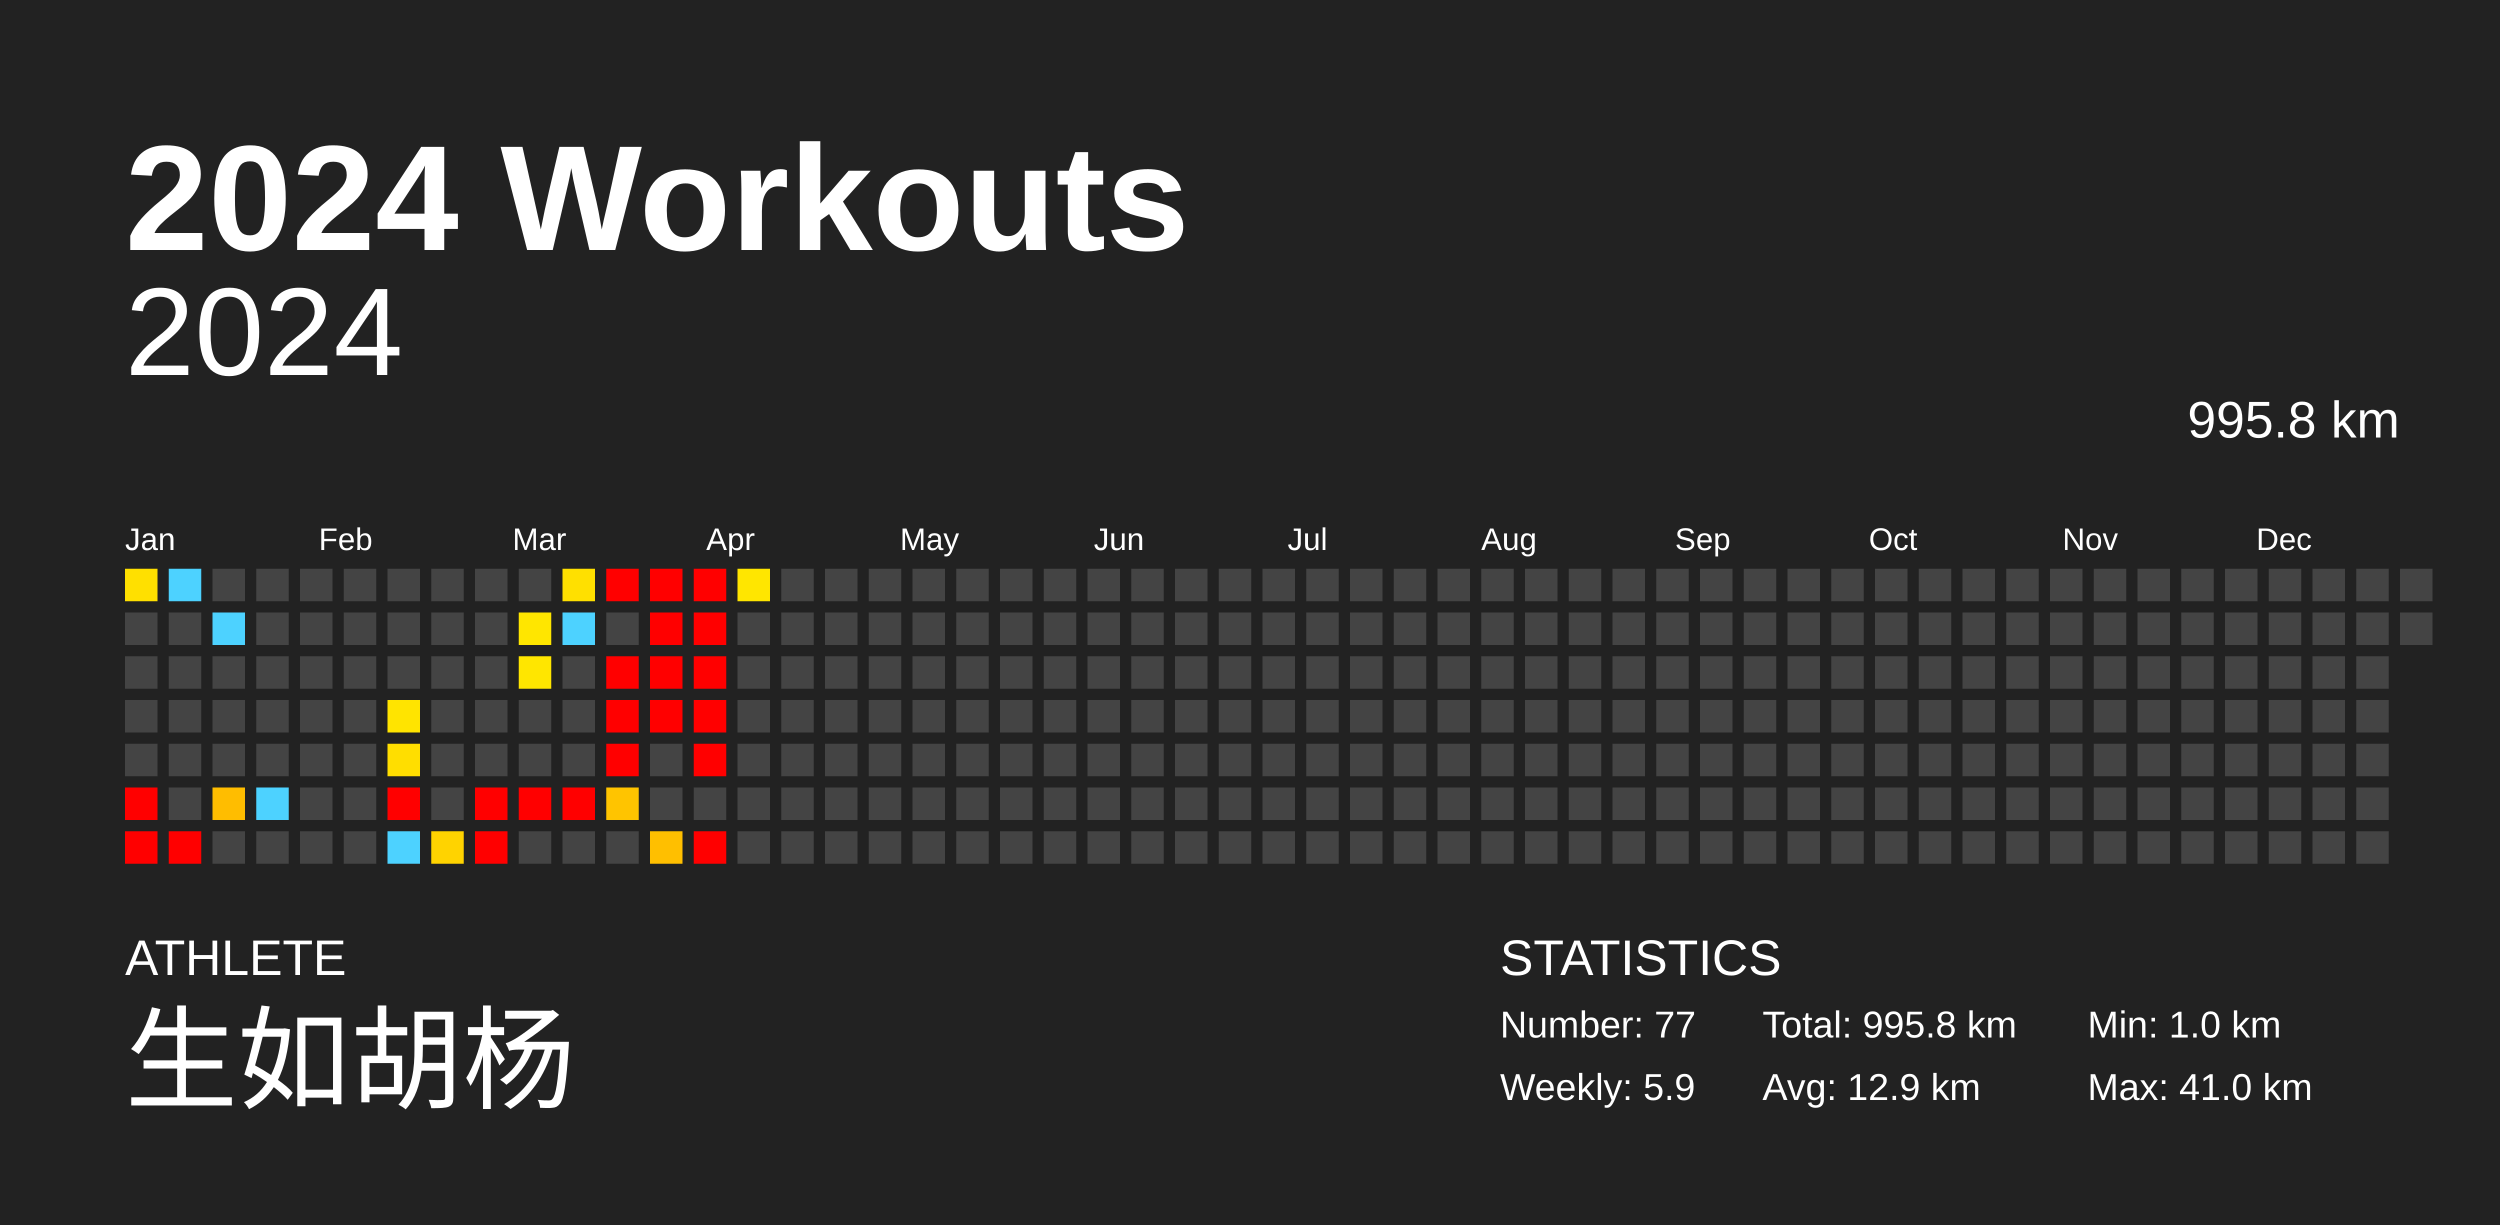
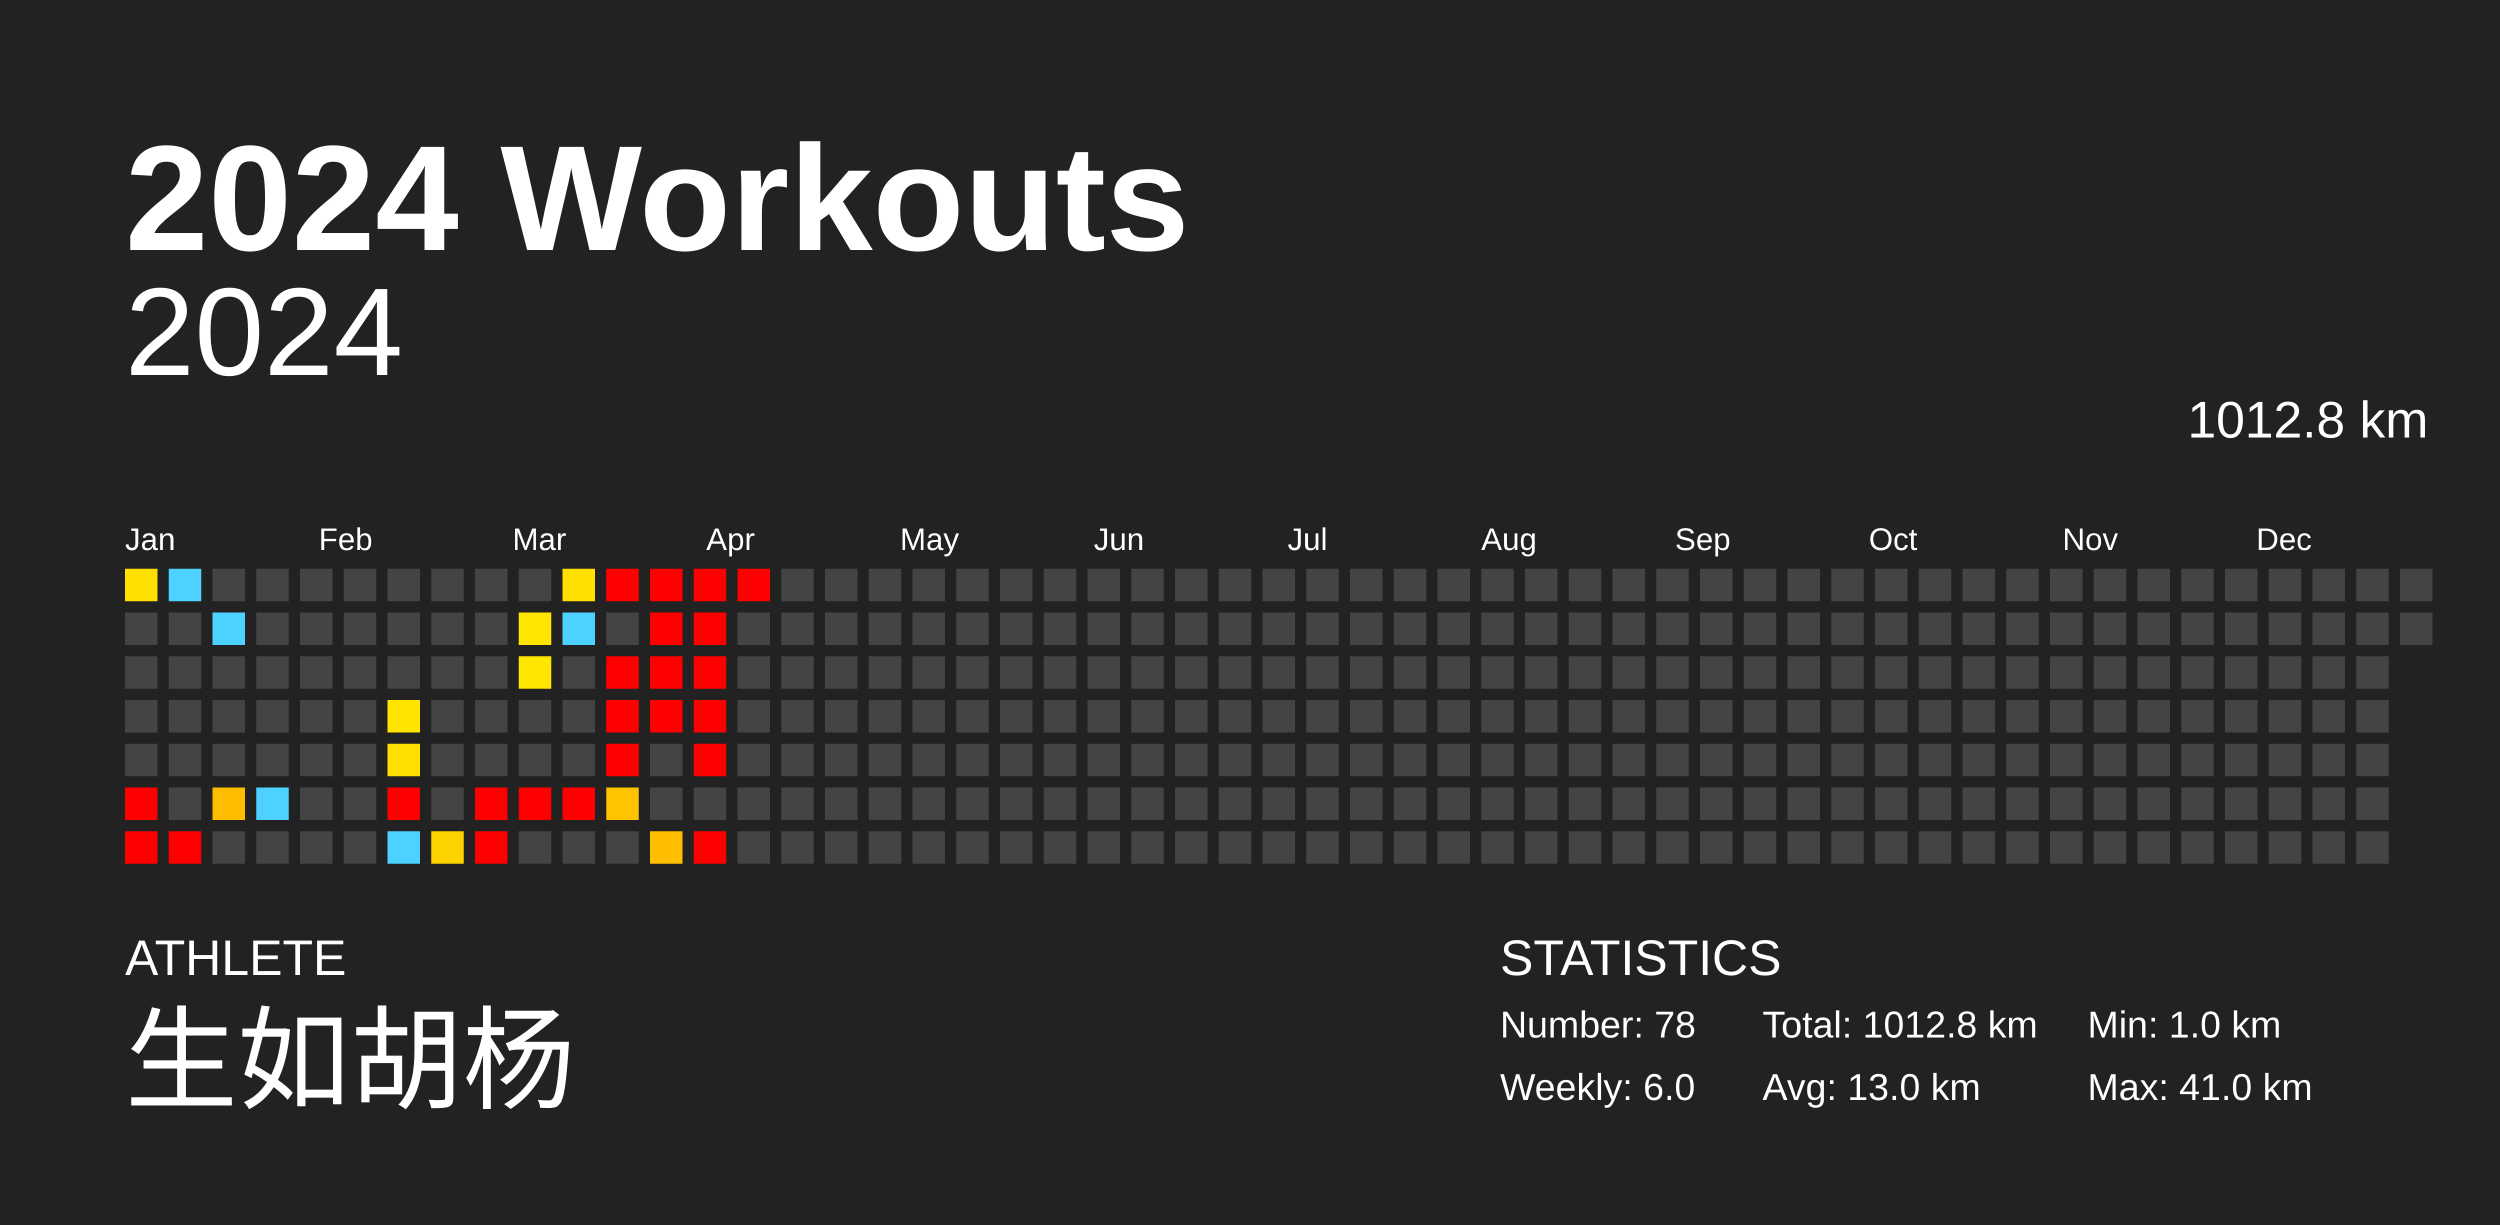
<svg xmlns="http://www.w3.org/2000/svg" baseProfile="full" height="98mm" version="1.1" viewBox="0,0,200,98" width="200mm">
  <defs />
  <rect fill="#222222" height="98" width="200" x="0" y="0" />
  <text fill="#FFFFFF" style="font-size:12px; font-family:Arial; font-weight:bold;" x="10" y="20">2024 Workouts</text>
  <text fill="#FFFFFF" style="font-size:4px; font-family:Arial" x="10" y="78">ATHLETE</text>
  <text fill="#FFFFFF" style="font-size:9px; font-family:Arial" x="10" y="88">生如胡杨</text>
  <text fill="#FFFFFF" style="font-size:4px; font-family:Arial" x="120" y="78">STATISTICS</text>
-   <text fill="#FFFFFF" style="font-size:3px; font-family:Arial" x="120" y="83">Number: 77</text>
-   <text fill="#FFFFFF" style="font-size:3px; font-family:Arial" x="120" y="88">Weekly: 5.9</text>
-   <text fill="#FFFFFF" style="font-size:3px; font-family:Arial" x="141" y="83">Total: 995.8 km</text>
-   <text fill="#FFFFFF" style="font-size:3px; font-family:Arial" x="141" y="88">Avg: 12.9 km</text>
+   <text fill="#FFFFFF" style="font-size:3px; font-family:Arial" x="120" y="83">Number: 78</text>
+   <text fill="#FFFFFF" style="font-size:3px; font-family:Arial" x="120" y="88">Weekly: 6.0</text>
+   <text fill="#FFFFFF" style="font-size:3px; font-family:Arial" x="141" y="83">Total: 1012.8 km</text>
+   <text fill="#FFFFFF" style="font-size:3px; font-family:Arial" x="141" y="88">Avg: 13.0 km</text>
  <text fill="#FFFFFF" style="font-size:3px; font-family:Arial" x="167" y="83">Min: 1.0 km</text>
  <text fill="#FFFFFF" style="font-size:3px; font-family:Arial" x="167" y="88">Max: 41.0 km</text>
  <text alignment-baseline="hanging" fill="#FFFFFF" style="font-size:10.0px; font-family:Arial;" x="10" y="30">2024</text>
-   <text alignment-baseline="hanging" fill="#FFFFFF" style="font-size:4.125px; font-family:Arial;" x="175" y="35">995.8 km</text>
+   <text alignment-baseline="hanging" fill="#FFFFFF" style="font-size:4.125px; font-family:Arial;" x="175" y="35">1012.8 km</text>
  <text fill="#FFFFFF" style="font-size:2.5px; font-family:Arial" x="10.0" y="44">Jan</text>
  <text fill="#FFFFFF" style="font-size:2.5px; font-family:Arial" x="25.5" y="44">Feb</text>
  <text fill="#FFFFFF" style="font-size:2.5px; font-family:Arial" x="41.0" y="44">Mar</text>
  <text fill="#FFFFFF" style="font-size:2.5px; font-family:Arial" x="56.5" y="44">Apr</text>
  <text fill="#FFFFFF" style="font-size:2.5px; font-family:Arial" x="72.0" y="44">May</text>
  <text fill="#FFFFFF" style="font-size:2.5px; font-family:Arial" x="87.5" y="44">Jun</text>
  <text fill="#FFFFFF" style="font-size:2.5px; font-family:Arial" x="103.0" y="44">Jul</text>
  <text fill="#FFFFFF" style="font-size:2.5px; font-family:Arial" x="118.5" y="44">Aug</text>
  <text fill="#FFFFFF" style="font-size:2.5px; font-family:Arial" x="134.0" y="44">Sep</text>
  <text fill="#FFFFFF" style="font-size:2.5px; font-family:Arial" x="149.5" y="44">Oct</text>
  <text fill="#FFFFFF" style="font-size:2.5px; font-family:Arial" x="165.0" y="44">Nov</text>
  <text fill="#FFFFFF" style="font-size:2.5px; font-family:Arial" x="180.5" y="44">Dec</text>
  <rect fill="#ffe000" height="2.6" width="2.6" x="10.0" y="45.5" />
  <rect fill="#444444" height="2.6" width="2.6" x="10.0" y="49.0" />
  <rect fill="#444444" height="2.6" width="2.6" x="10.0" y="52.5" />
  <rect fill="#444444" height="2.6" width="2.6" x="10.0" y="56.0" />
  <rect fill="#444444" height="2.6" width="2.6" x="10.0" y="59.5" />
  <rect fill="red" height="2.6" width="2.6" x="10.0" y="63.0" />
  <rect fill="red" height="2.6" width="2.6" x="10.0" y="66.5" />
  <rect fill="#4dd2ff" height="2.6" width="2.6" x="13.5" y="45.5" />
  <rect fill="#444444" height="2.6" width="2.6" x="13.5" y="49.0" />
  <rect fill="#444444" height="2.6" width="2.6" x="13.5" y="52.5" />
  <rect fill="#444444" height="2.6" width="2.6" x="13.5" y="56.0" />
  <rect fill="#444444" height="2.6" width="2.6" x="13.5" y="59.5" />
  <rect fill="#444444" height="2.6" width="2.6" x="13.5" y="63.0" />
  <rect fill="red" height="2.6" width="2.6" x="13.5" y="66.5" />
  <rect fill="#444444" height="2.6" width="2.6" x="17.0" y="45.5" />
  <rect fill="#4dd2ff" height="2.6" width="2.6" x="17.0" y="49.0" />
  <rect fill="#444444" height="2.6" width="2.6" x="17.0" y="52.5" />
  <rect fill="#444444" height="2.6" width="2.6" x="17.0" y="56.0" />
  <rect fill="#444444" height="2.6" width="2.6" x="17.0" y="59.5" />
  <rect fill="#ffbd00" height="2.6" width="2.6" x="17.0" y="63.0" />
  <rect fill="#444444" height="2.6" width="2.6" x="17.0" y="66.5" />
  <rect fill="#444444" height="2.6" width="2.6" x="20.5" y="45.5" />
  <rect fill="#444444" height="2.6" width="2.6" x="20.5" y="49.0" />
  <rect fill="#444444" height="2.6" width="2.6" x="20.5" y="52.5" />
  <rect fill="#444444" height="2.6" width="2.6" x="20.5" y="56.0" />
  <rect fill="#444444" height="2.6" width="2.6" x="20.5" y="59.5" />
  <rect fill="#4dd2ff" height="2.6" width="2.6" x="20.5" y="63.0" />
  <rect fill="#444444" height="2.6" width="2.6" x="20.5" y="66.5" />
  <rect fill="#444444" height="2.6" width="2.6" x="24.0" y="45.5" />
  <rect fill="#444444" height="2.6" width="2.6" x="24.0" y="49.0" />
  <rect fill="#444444" height="2.6" width="2.6" x="24.0" y="52.5" />
  <rect fill="#444444" height="2.6" width="2.6" x="24.0" y="56.0" />
  <rect fill="#444444" height="2.6" width="2.6" x="24.0" y="59.5" />
  <rect fill="#444444" height="2.6" width="2.6" x="24.0" y="63.0" />
  <rect fill="#444444" height="2.6" width="2.6" x="24.0" y="66.5" />
  <rect fill="#444444" height="2.6" width="2.6" x="27.5" y="45.5" />
  <rect fill="#444444" height="2.6" width="2.6" x="27.5" y="49.0" />
  <rect fill="#444444" height="2.6" width="2.6" x="27.5" y="52.5" />
  <rect fill="#444444" height="2.6" width="2.6" x="27.5" y="56.0" />
  <rect fill="#444444" height="2.6" width="2.6" x="27.5" y="59.5" />
  <rect fill="#444444" height="2.6" width="2.6" x="27.5" y="63.0" />
  <rect fill="#444444" height="2.6" width="2.6" x="27.5" y="66.5" />
  <rect fill="#444444" height="2.6" width="2.6" x="31.0" y="45.5" />
  <rect fill="#444444" height="2.6" width="2.6" x="31.0" y="49.0" />
  <rect fill="#444444" height="2.6" width="2.6" x="31.0" y="52.5" />
  <rect fill="#ffe400" height="2.6" width="2.6" x="31.0" y="56.0" />
  <rect fill="#ffde00" height="2.6" width="2.6" x="31.0" y="59.5" />
  <rect fill="red" height="2.6" width="2.6" x="31.0" y="63.0" />
  <rect fill="#4dd2ff" height="2.6" width="2.6" x="31.0" y="66.5" />
  <rect fill="#444444" height="2.6" width="2.6" x="34.5" y="45.5" />
  <rect fill="#444444" height="2.6" width="2.6" x="34.5" y="49.0" />
  <rect fill="#444444" height="2.6" width="2.6" x="34.5" y="52.5" />
  <rect fill="#444444" height="2.6" width="2.6" x="34.5" y="56.0" />
  <rect fill="#444444" height="2.6" width="2.6" x="34.5" y="59.5" />
  <rect fill="#444444" height="2.6" width="2.6" x="34.5" y="63.0" />
  <rect fill="#ffd300" height="2.6" width="2.6" x="34.5" y="66.5" />
  <rect fill="#444444" height="2.6" width="2.6" x="38.0" y="45.5" />
  <rect fill="#444444" height="2.6" width="2.6" x="38.0" y="49.0" />
  <rect fill="#444444" height="2.6" width="2.6" x="38.0" y="52.5" />
  <rect fill="#444444" height="2.6" width="2.6" x="38.0" y="56.0" />
  <rect fill="#444444" height="2.6" width="2.6" x="38.0" y="59.5" />
  <rect fill="red" height="2.6" width="2.6" x="38.0" y="63.0" />
  <rect fill="red" height="2.6" width="2.6" x="38.0" y="66.5" />
  <rect fill="#444444" height="2.6" width="2.6" x="41.5" y="45.5" />
  <rect fill="#ffe600" height="2.6" width="2.6" x="41.5" y="49.0" />
  <rect fill="#ffe600" height="2.6" width="2.6" x="41.5" y="52.5" />
  <rect fill="#444444" height="2.6" width="2.6" x="41.5" y="56.0" />
  <rect fill="#444444" height="2.6" width="2.6" x="41.5" y="59.5" />
  <rect fill="red" height="2.6" width="2.6" x="41.5" y="63.0" />
  <rect fill="#444444" height="2.6" width="2.6" x="41.5" y="66.5" />
  <rect fill="#ffe000" height="2.6" width="2.6" x="45.0" y="45.5" />
  <rect fill="#4dd2ff" height="2.6" width="2.6" x="45.0" y="49.0" />
  <rect fill="#444444" height="2.6" width="2.6" x="45.0" y="52.5" />
  <rect fill="#444444" height="2.6" width="2.6" x="45.0" y="56.0" />
  <rect fill="#444444" height="2.6" width="2.6" x="45.0" y="59.5" />
  <rect fill="red" height="2.6" width="2.6" x="45.0" y="63.0" />
  <rect fill="#444444" height="2.6" width="2.6" x="45.0" y="66.5" />
  <rect fill="red" height="2.6" width="2.6" x="48.5" y="45.5" />
  <rect fill="#444444" height="2.6" width="2.6" x="48.5" y="49.0" />
  <rect fill="red" height="2.6" width="2.6" x="48.5" y="52.5" />
  <rect fill="red" height="2.6" width="2.6" x="48.5" y="56.0" />
  <rect fill="red" height="2.6" width="2.6" x="48.5" y="59.5" />
  <rect fill="#ffc400" height="2.6" width="2.6" x="48.5" y="63.0" />
  <rect fill="#444444" height="2.6" width="2.6" x="48.5" y="66.5" />
  <rect fill="red" height="2.6" width="2.6" x="52.0" y="45.5" />
  <rect fill="red" height="2.6" width="2.6" x="52.0" y="49.0" />
  <rect fill="red" height="2.6" width="2.6" x="52.0" y="52.5" />
  <rect fill="red" height="2.6" width="2.6" x="52.0" y="56.0" />
  <rect fill="#444444" height="2.6" width="2.6" x="52.0" y="59.5" />
  <rect fill="#444444" height="2.6" width="2.6" x="52.0" y="63.0" />
  <rect fill="#ffbf00" height="2.6" width="2.6" x="52.0" y="66.5" />
  <rect fill="red" height="2.6" width="2.6" x="55.5" y="45.5" />
  <rect fill="red" height="2.6" width="2.6" x="55.5" y="49.0" />
  <rect fill="red" height="2.6" width="2.6" x="55.5" y="52.5" />
  <rect fill="red" height="2.6" width="2.6" x="55.5" y="56.0" />
  <rect fill="red" height="2.6" width="2.6" x="55.5" y="59.5" />
  <rect fill="#444444" height="2.6" width="2.6" x="55.5" y="63.0" />
  <rect fill="red" height="2.6" width="2.6" x="55.5" y="66.5" />
-   <rect fill="#ffe600" height="2.6" width="2.6" x="59.0" y="45.5" />
+   <rect fill="red" height="2.6" width="2.6" x="59.0" y="45.5" />
  <rect fill="#444444" height="2.6" width="2.6" x="59.0" y="49.0" />
  <rect fill="#444444" height="2.6" width="2.6" x="59.0" y="52.5" />
  <rect fill="#444444" height="2.6" width="2.6" x="59.0" y="56.0" />
  <rect fill="#444444" height="2.6" width="2.6" x="59.0" y="59.5" />
  <rect fill="#444444" height="2.6" width="2.6" x="59.0" y="63.0" />
  <rect fill="#444444" height="2.6" width="2.6" x="59.0" y="66.5" />
  <rect fill="#444444" height="2.6" width="2.6" x="62.5" y="45.5" />
  <rect fill="#444444" height="2.6" width="2.6" x="62.5" y="49.0" />
  <rect fill="#444444" height="2.6" width="2.6" x="62.5" y="52.5" />
  <rect fill="#444444" height="2.6" width="2.6" x="62.5" y="56.0" />
  <rect fill="#444444" height="2.6" width="2.6" x="62.5" y="59.5" />
  <rect fill="#444444" height="2.6" width="2.6" x="62.5" y="63.0" />
  <rect fill="#444444" height="2.6" width="2.6" x="62.5" y="66.5" />
  <rect fill="#444444" height="2.6" width="2.6" x="66.0" y="45.5" />
  <rect fill="#444444" height="2.6" width="2.6" x="66.0" y="49.0" />
  <rect fill="#444444" height="2.6" width="2.6" x="66.0" y="52.5" />
  <rect fill="#444444" height="2.6" width="2.6" x="66.0" y="56.0" />
  <rect fill="#444444" height="2.6" width="2.6" x="66.0" y="59.5" />
  <rect fill="#444444" height="2.6" width="2.6" x="66.0" y="63.0" />
  <rect fill="#444444" height="2.6" width="2.6" x="66.0" y="66.5" />
  <rect fill="#444444" height="2.6" width="2.6" x="69.5" y="45.5" />
  <rect fill="#444444" height="2.6" width="2.6" x="69.5" y="49.0" />
  <rect fill="#444444" height="2.6" width="2.6" x="69.5" y="52.5" />
  <rect fill="#444444" height="2.6" width="2.6" x="69.5" y="56.0" />
  <rect fill="#444444" height="2.6" width="2.6" x="69.5" y="59.5" />
  <rect fill="#444444" height="2.6" width="2.6" x="69.5" y="63.0" />
  <rect fill="#444444" height="2.6" width="2.6" x="69.5" y="66.5" />
  <rect fill="#444444" height="2.6" width="2.6" x="73.0" y="45.5" />
  <rect fill="#444444" height="2.6" width="2.6" x="73.0" y="49.0" />
  <rect fill="#444444" height="2.6" width="2.6" x="73.0" y="52.5" />
  <rect fill="#444444" height="2.6" width="2.6" x="73.0" y="56.0" />
  <rect fill="#444444" height="2.6" width="2.6" x="73.0" y="59.5" />
  <rect fill="#444444" height="2.6" width="2.6" x="73.0" y="63.0" />
  <rect fill="#444444" height="2.6" width="2.6" x="73.0" y="66.5" />
  <rect fill="#444444" height="2.6" width="2.6" x="76.5" y="45.5" />
  <rect fill="#444444" height="2.6" width="2.6" x="76.5" y="49.0" />
  <rect fill="#444444" height="2.6" width="2.6" x="76.5" y="52.5" />
  <rect fill="#444444" height="2.6" width="2.6" x="76.5" y="56.0" />
  <rect fill="#444444" height="2.6" width="2.6" x="76.5" y="59.5" />
  <rect fill="#444444" height="2.6" width="2.6" x="76.5" y="63.0" />
  <rect fill="#444444" height="2.6" width="2.6" x="76.5" y="66.5" />
  <rect fill="#444444" height="2.6" width="2.6" x="80.0" y="45.5" />
  <rect fill="#444444" height="2.6" width="2.6" x="80.0" y="49.0" />
  <rect fill="#444444" height="2.6" width="2.6" x="80.0" y="52.5" />
  <rect fill="#444444" height="2.6" width="2.6" x="80.0" y="56.0" />
  <rect fill="#444444" height="2.6" width="2.6" x="80.0" y="59.5" />
  <rect fill="#444444" height="2.6" width="2.6" x="80.0" y="63.0" />
  <rect fill="#444444" height="2.6" width="2.6" x="80.0" y="66.5" />
  <rect fill="#444444" height="2.6" width="2.6" x="83.5" y="45.5" />
  <rect fill="#444444" height="2.6" width="2.6" x="83.5" y="49.0" />
  <rect fill="#444444" height="2.6" width="2.6" x="83.5" y="52.5" />
  <rect fill="#444444" height="2.6" width="2.6" x="83.5" y="56.0" />
  <rect fill="#444444" height="2.6" width="2.6" x="83.5" y="59.5" />
  <rect fill="#444444" height="2.6" width="2.6" x="83.5" y="63.0" />
  <rect fill="#444444" height="2.6" width="2.6" x="83.5" y="66.5" />
  <rect fill="#444444" height="2.6" width="2.6" x="87.0" y="45.5" />
  <rect fill="#444444" height="2.6" width="2.6" x="87.0" y="49.0" />
  <rect fill="#444444" height="2.6" width="2.6" x="87.0" y="52.5" />
  <rect fill="#444444" height="2.6" width="2.6" x="87.0" y="56.0" />
  <rect fill="#444444" height="2.6" width="2.6" x="87.0" y="59.5" />
  <rect fill="#444444" height="2.6" width="2.6" x="87.0" y="63.0" />
  <rect fill="#444444" height="2.6" width="2.6" x="87.0" y="66.5" />
  <rect fill="#444444" height="2.6" width="2.6" x="90.5" y="45.5" />
  <rect fill="#444444" height="2.6" width="2.6" x="90.5" y="49.0" />
  <rect fill="#444444" height="2.6" width="2.6" x="90.5" y="52.5" />
  <rect fill="#444444" height="2.6" width="2.6" x="90.5" y="56.0" />
  <rect fill="#444444" height="2.6" width="2.6" x="90.5" y="59.5" />
  <rect fill="#444444" height="2.6" width="2.6" x="90.5" y="63.0" />
  <rect fill="#444444" height="2.6" width="2.6" x="90.5" y="66.5" />
  <rect fill="#444444" height="2.6" width="2.6" x="94.0" y="45.5" />
  <rect fill="#444444" height="2.6" width="2.6" x="94.0" y="49.0" />
  <rect fill="#444444" height="2.6" width="2.6" x="94.0" y="52.5" />
  <rect fill="#444444" height="2.6" width="2.6" x="94.0" y="56.0" />
  <rect fill="#444444" height="2.6" width="2.6" x="94.0" y="59.5" />
  <rect fill="#444444" height="2.6" width="2.6" x="94.0" y="63.0" />
  <rect fill="#444444" height="2.6" width="2.6" x="94.0" y="66.5" />
  <rect fill="#444444" height="2.6" width="2.6" x="97.5" y="45.5" />
  <rect fill="#444444" height="2.6" width="2.6" x="97.5" y="49.0" />
  <rect fill="#444444" height="2.6" width="2.6" x="97.5" y="52.5" />
  <rect fill="#444444" height="2.6" width="2.6" x="97.5" y="56.0" />
  <rect fill="#444444" height="2.6" width="2.6" x="97.5" y="59.5" />
  <rect fill="#444444" height="2.6" width="2.6" x="97.5" y="63.0" />
  <rect fill="#444444" height="2.6" width="2.6" x="97.5" y="66.5" />
  <rect fill="#444444" height="2.6" width="2.6" x="101.0" y="45.5" />
  <rect fill="#444444" height="2.6" width="2.6" x="101.0" y="49.0" />
  <rect fill="#444444" height="2.6" width="2.6" x="101.0" y="52.5" />
  <rect fill="#444444" height="2.6" width="2.6" x="101.0" y="56.0" />
  <rect fill="#444444" height="2.6" width="2.6" x="101.0" y="59.5" />
  <rect fill="#444444" height="2.6" width="2.6" x="101.0" y="63.0" />
  <rect fill="#444444" height="2.6" width="2.6" x="101.0" y="66.5" />
  <rect fill="#444444" height="2.6" width="2.6" x="104.5" y="45.5" />
  <rect fill="#444444" height="2.6" width="2.6" x="104.5" y="49.0" />
  <rect fill="#444444" height="2.6" width="2.6" x="104.5" y="52.5" />
  <rect fill="#444444" height="2.6" width="2.6" x="104.5" y="56.0" />
  <rect fill="#444444" height="2.6" width="2.6" x="104.5" y="59.5" />
  <rect fill="#444444" height="2.6" width="2.6" x="104.5" y="63.0" />
  <rect fill="#444444" height="2.6" width="2.6" x="104.5" y="66.5" />
  <rect fill="#444444" height="2.6" width="2.6" x="108.0" y="45.5" />
  <rect fill="#444444" height="2.6" width="2.6" x="108.0" y="49.0" />
  <rect fill="#444444" height="2.6" width="2.6" x="108.0" y="52.5" />
  <rect fill="#444444" height="2.6" width="2.6" x="108.0" y="56.0" />
  <rect fill="#444444" height="2.6" width="2.6" x="108.0" y="59.5" />
  <rect fill="#444444" height="2.6" width="2.6" x="108.0" y="63.0" />
  <rect fill="#444444" height="2.6" width="2.6" x="108.0" y="66.5" />
  <rect fill="#444444" height="2.6" width="2.6" x="111.5" y="45.5" />
  <rect fill="#444444" height="2.6" width="2.6" x="111.5" y="49.0" />
  <rect fill="#444444" height="2.6" width="2.6" x="111.5" y="52.5" />
  <rect fill="#444444" height="2.6" width="2.6" x="111.5" y="56.0" />
  <rect fill="#444444" height="2.6" width="2.6" x="111.5" y="59.5" />
  <rect fill="#444444" height="2.6" width="2.6" x="111.5" y="63.0" />
  <rect fill="#444444" height="2.6" width="2.6" x="111.5" y="66.5" />
  <rect fill="#444444" height="2.6" width="2.6" x="115.0" y="45.5" />
  <rect fill="#444444" height="2.6" width="2.6" x="115.0" y="49.0" />
  <rect fill="#444444" height="2.6" width="2.6" x="115.0" y="52.5" />
  <rect fill="#444444" height="2.6" width="2.6" x="115.0" y="56.0" />
  <rect fill="#444444" height="2.6" width="2.6" x="115.0" y="59.5" />
  <rect fill="#444444" height="2.6" width="2.6" x="115.0" y="63.0" />
  <rect fill="#444444" height="2.6" width="2.6" x="115.0" y="66.5" />
  <rect fill="#444444" height="2.6" width="2.6" x="118.5" y="45.5" />
  <rect fill="#444444" height="2.6" width="2.6" x="118.5" y="49.0" />
  <rect fill="#444444" height="2.6" width="2.6" x="118.5" y="52.5" />
  <rect fill="#444444" height="2.6" width="2.6" x="118.5" y="56.0" />
  <rect fill="#444444" height="2.6" width="2.6" x="118.5" y="59.5" />
  <rect fill="#444444" height="2.6" width="2.6" x="118.5" y="63.0" />
  <rect fill="#444444" height="2.6" width="2.6" x="118.5" y="66.5" />
  <rect fill="#444444" height="2.6" width="2.6" x="122.0" y="45.5" />
  <rect fill="#444444" height="2.6" width="2.6" x="122.0" y="49.0" />
  <rect fill="#444444" height="2.6" width="2.6" x="122.0" y="52.5" />
  <rect fill="#444444" height="2.6" width="2.6" x="122.0" y="56.0" />
  <rect fill="#444444" height="2.6" width="2.6" x="122.0" y="59.5" />
  <rect fill="#444444" height="2.6" width="2.6" x="122.0" y="63.0" />
  <rect fill="#444444" height="2.6" width="2.6" x="122.0" y="66.5" />
  <rect fill="#444444" height="2.6" width="2.6" x="125.5" y="45.5" />
  <rect fill="#444444" height="2.6" width="2.6" x="125.5" y="49.0" />
  <rect fill="#444444" height="2.6" width="2.6" x="125.5" y="52.5" />
  <rect fill="#444444" height="2.6" width="2.6" x="125.5" y="56.0" />
  <rect fill="#444444" height="2.6" width="2.6" x="125.5" y="59.5" />
  <rect fill="#444444" height="2.6" width="2.6" x="125.5" y="63.0" />
  <rect fill="#444444" height="2.6" width="2.6" x="125.5" y="66.5" />
  <rect fill="#444444" height="2.6" width="2.6" x="129.0" y="45.5" />
  <rect fill="#444444" height="2.6" width="2.6" x="129.0" y="49.0" />
  <rect fill="#444444" height="2.6" width="2.6" x="129.0" y="52.5" />
  <rect fill="#444444" height="2.6" width="2.6" x="129.0" y="56.0" />
  <rect fill="#444444" height="2.6" width="2.6" x="129.0" y="59.5" />
  <rect fill="#444444" height="2.6" width="2.6" x="129.0" y="63.0" />
  <rect fill="#444444" height="2.6" width="2.6" x="129.0" y="66.5" />
  <rect fill="#444444" height="2.6" width="2.6" x="132.5" y="45.5" />
  <rect fill="#444444" height="2.6" width="2.6" x="132.5" y="49.0" />
  <rect fill="#444444" height="2.6" width="2.6" x="132.5" y="52.5" />
  <rect fill="#444444" height="2.6" width="2.6" x="132.5" y="56.0" />
  <rect fill="#444444" height="2.6" width="2.6" x="132.5" y="59.5" />
  <rect fill="#444444" height="2.6" width="2.6" x="132.5" y="63.0" />
  <rect fill="#444444" height="2.6" width="2.6" x="132.5" y="66.5" />
  <rect fill="#444444" height="2.6" width="2.6" x="136.0" y="45.5" />
  <rect fill="#444444" height="2.6" width="2.6" x="136.0" y="49.0" />
  <rect fill="#444444" height="2.6" width="2.6" x="136.0" y="52.5" />
  <rect fill="#444444" height="2.6" width="2.6" x="136.0" y="56.0" />
  <rect fill="#444444" height="2.6" width="2.6" x="136.0" y="59.5" />
  <rect fill="#444444" height="2.6" width="2.6" x="136.0" y="63.0" />
  <rect fill="#444444" height="2.6" width="2.6" x="136.0" y="66.5" />
  <rect fill="#444444" height="2.6" width="2.6" x="139.5" y="45.5" />
  <rect fill="#444444" height="2.6" width="2.6" x="139.5" y="49.0" />
  <rect fill="#444444" height="2.6" width="2.6" x="139.5" y="52.5" />
  <rect fill="#444444" height="2.6" width="2.6" x="139.5" y="56.0" />
  <rect fill="#444444" height="2.6" width="2.6" x="139.5" y="59.5" />
  <rect fill="#444444" height="2.6" width="2.6" x="139.5" y="63.0" />
  <rect fill="#444444" height="2.6" width="2.6" x="139.5" y="66.5" />
  <rect fill="#444444" height="2.6" width="2.6" x="143.0" y="45.5" />
  <rect fill="#444444" height="2.6" width="2.6" x="143.0" y="49.0" />
  <rect fill="#444444" height="2.6" width="2.6" x="143.0" y="52.5" />
  <rect fill="#444444" height="2.6" width="2.6" x="143.0" y="56.0" />
  <rect fill="#444444" height="2.6" width="2.6" x="143.0" y="59.5" />
  <rect fill="#444444" height="2.6" width="2.6" x="143.0" y="63.0" />
  <rect fill="#444444" height="2.6" width="2.6" x="143.0" y="66.5" />
  <rect fill="#444444" height="2.6" width="2.6" x="146.5" y="45.5" />
  <rect fill="#444444" height="2.6" width="2.6" x="146.5" y="49.0" />
  <rect fill="#444444" height="2.6" width="2.6" x="146.5" y="52.5" />
  <rect fill="#444444" height="2.6" width="2.6" x="146.5" y="56.0" />
  <rect fill="#444444" height="2.6" width="2.6" x="146.5" y="59.5" />
  <rect fill="#444444" height="2.6" width="2.6" x="146.5" y="63.0" />
  <rect fill="#444444" height="2.6" width="2.6" x="146.5" y="66.5" />
  <rect fill="#444444" height="2.6" width="2.6" x="150.0" y="45.5" />
  <rect fill="#444444" height="2.6" width="2.6" x="150.0" y="49.0" />
  <rect fill="#444444" height="2.6" width="2.6" x="150.0" y="52.5" />
  <rect fill="#444444" height="2.6" width="2.6" x="150.0" y="56.0" />
  <rect fill="#444444" height="2.6" width="2.6" x="150.0" y="59.5" />
  <rect fill="#444444" height="2.6" width="2.6" x="150.0" y="63.0" />
  <rect fill="#444444" height="2.6" width="2.6" x="150.0" y="66.5" />
  <rect fill="#444444" height="2.6" width="2.6" x="153.5" y="45.5" />
  <rect fill="#444444" height="2.6" width="2.6" x="153.5" y="49.0" />
  <rect fill="#444444" height="2.6" width="2.6" x="153.5" y="52.5" />
  <rect fill="#444444" height="2.6" width="2.6" x="153.5" y="56.0" />
  <rect fill="#444444" height="2.6" width="2.6" x="153.5" y="59.5" />
  <rect fill="#444444" height="2.6" width="2.6" x="153.5" y="63.0" />
  <rect fill="#444444" height="2.6" width="2.6" x="153.5" y="66.5" />
  <rect fill="#444444" height="2.6" width="2.6" x="157.0" y="45.5" />
  <rect fill="#444444" height="2.6" width="2.6" x="157.0" y="49.0" />
  <rect fill="#444444" height="2.6" width="2.6" x="157.0" y="52.5" />
  <rect fill="#444444" height="2.6" width="2.6" x="157.0" y="56.0" />
  <rect fill="#444444" height="2.6" width="2.6" x="157.0" y="59.5" />
  <rect fill="#444444" height="2.6" width="2.6" x="157.0" y="63.0" />
  <rect fill="#444444" height="2.6" width="2.6" x="157.0" y="66.5" />
  <rect fill="#444444" height="2.6" width="2.6" x="160.5" y="45.5" />
  <rect fill="#444444" height="2.6" width="2.6" x="160.5" y="49.0" />
  <rect fill="#444444" height="2.6" width="2.6" x="160.5" y="52.5" />
  <rect fill="#444444" height="2.6" width="2.6" x="160.5" y="56.0" />
  <rect fill="#444444" height="2.6" width="2.6" x="160.5" y="59.5" />
  <rect fill="#444444" height="2.6" width="2.6" x="160.5" y="63.0" />
  <rect fill="#444444" height="2.6" width="2.6" x="160.5" y="66.5" />
  <rect fill="#444444" height="2.6" width="2.6" x="164.0" y="45.5" />
  <rect fill="#444444" height="2.6" width="2.6" x="164.0" y="49.0" />
  <rect fill="#444444" height="2.6" width="2.6" x="164.0" y="52.5" />
  <rect fill="#444444" height="2.6" width="2.6" x="164.0" y="56.0" />
  <rect fill="#444444" height="2.6" width="2.6" x="164.0" y="59.5" />
  <rect fill="#444444" height="2.6" width="2.6" x="164.0" y="63.0" />
  <rect fill="#444444" height="2.6" width="2.6" x="164.0" y="66.5" />
  <rect fill="#444444" height="2.6" width="2.6" x="167.5" y="45.5" />
  <rect fill="#444444" height="2.6" width="2.6" x="167.5" y="49.0" />
  <rect fill="#444444" height="2.6" width="2.6" x="167.5" y="52.5" />
  <rect fill="#444444" height="2.6" width="2.6" x="167.5" y="56.0" />
  <rect fill="#444444" height="2.6" width="2.6" x="167.5" y="59.5" />
  <rect fill="#444444" height="2.6" width="2.6" x="167.5" y="63.0" />
  <rect fill="#444444" height="2.6" width="2.6" x="167.5" y="66.5" />
  <rect fill="#444444" height="2.6" width="2.6" x="171.0" y="45.5" />
  <rect fill="#444444" height="2.6" width="2.6" x="171.0" y="49.0" />
  <rect fill="#444444" height="2.6" width="2.6" x="171.0" y="52.5" />
  <rect fill="#444444" height="2.6" width="2.6" x="171.0" y="56.0" />
  <rect fill="#444444" height="2.6" width="2.6" x="171.0" y="59.5" />
  <rect fill="#444444" height="2.6" width="2.6" x="171.0" y="63.0" />
  <rect fill="#444444" height="2.6" width="2.6" x="171.0" y="66.5" />
  <rect fill="#444444" height="2.6" width="2.6" x="174.5" y="45.5" />
  <rect fill="#444444" height="2.6" width="2.6" x="174.5" y="49.0" />
  <rect fill="#444444" height="2.6" width="2.6" x="174.5" y="52.5" />
  <rect fill="#444444" height="2.6" width="2.6" x="174.5" y="56.0" />
  <rect fill="#444444" height="2.6" width="2.6" x="174.5" y="59.5" />
  <rect fill="#444444" height="2.6" width="2.6" x="174.5" y="63.0" />
  <rect fill="#444444" height="2.6" width="2.6" x="174.5" y="66.5" />
  <rect fill="#444444" height="2.6" width="2.6" x="178.0" y="45.5" />
  <rect fill="#444444" height="2.6" width="2.6" x="178.0" y="49.0" />
  <rect fill="#444444" height="2.6" width="2.6" x="178.0" y="52.5" />
  <rect fill="#444444" height="2.6" width="2.6" x="178.0" y="56.0" />
  <rect fill="#444444" height="2.6" width="2.6" x="178.0" y="59.5" />
  <rect fill="#444444" height="2.6" width="2.6" x="178.0" y="63.0" />
  <rect fill="#444444" height="2.6" width="2.6" x="178.0" y="66.5" />
  <rect fill="#444444" height="2.6" width="2.6" x="181.5" y="45.5" />
  <rect fill="#444444" height="2.6" width="2.6" x="181.5" y="49.0" />
  <rect fill="#444444" height="2.6" width="2.6" x="181.5" y="52.5" />
  <rect fill="#444444" height="2.6" width="2.6" x="181.5" y="56.0" />
  <rect fill="#444444" height="2.6" width="2.6" x="181.5" y="59.5" />
  <rect fill="#444444" height="2.6" width="2.6" x="181.5" y="63.0" />
  <rect fill="#444444" height="2.6" width="2.6" x="181.5" y="66.5" />
  <rect fill="#444444" height="2.6" width="2.6" x="185.0" y="45.5" />
  <rect fill="#444444" height="2.6" width="2.6" x="185.0" y="49.0" />
  <rect fill="#444444" height="2.6" width="2.6" x="185.0" y="52.5" />
  <rect fill="#444444" height="2.6" width="2.6" x="185.0" y="56.0" />
  <rect fill="#444444" height="2.6" width="2.6" x="185.0" y="59.5" />
  <rect fill="#444444" height="2.6" width="2.6" x="185.0" y="63.0" />
  <rect fill="#444444" height="2.6" width="2.6" x="185.0" y="66.5" />
  <rect fill="#444444" height="2.6" width="2.6" x="188.5" y="45.5" />
  <rect fill="#444444" height="2.6" width="2.6" x="188.5" y="49.0" />
  <rect fill="#444444" height="2.6" width="2.6" x="188.5" y="52.5" />
  <rect fill="#444444" height="2.6" width="2.6" x="188.5" y="56.0" />
  <rect fill="#444444" height="2.6" width="2.6" x="188.5" y="59.5" />
  <rect fill="#444444" height="2.6" width="2.6" x="188.5" y="63.0" />
  <rect fill="#444444" height="2.6" width="2.6" x="188.5" y="66.5" />
  <rect fill="#444444" height="2.6" width="2.6" x="192.0" y="45.5" />
  <rect fill="#444444" height="2.6" width="2.6" x="192.0" y="49.0" />
</svg>
